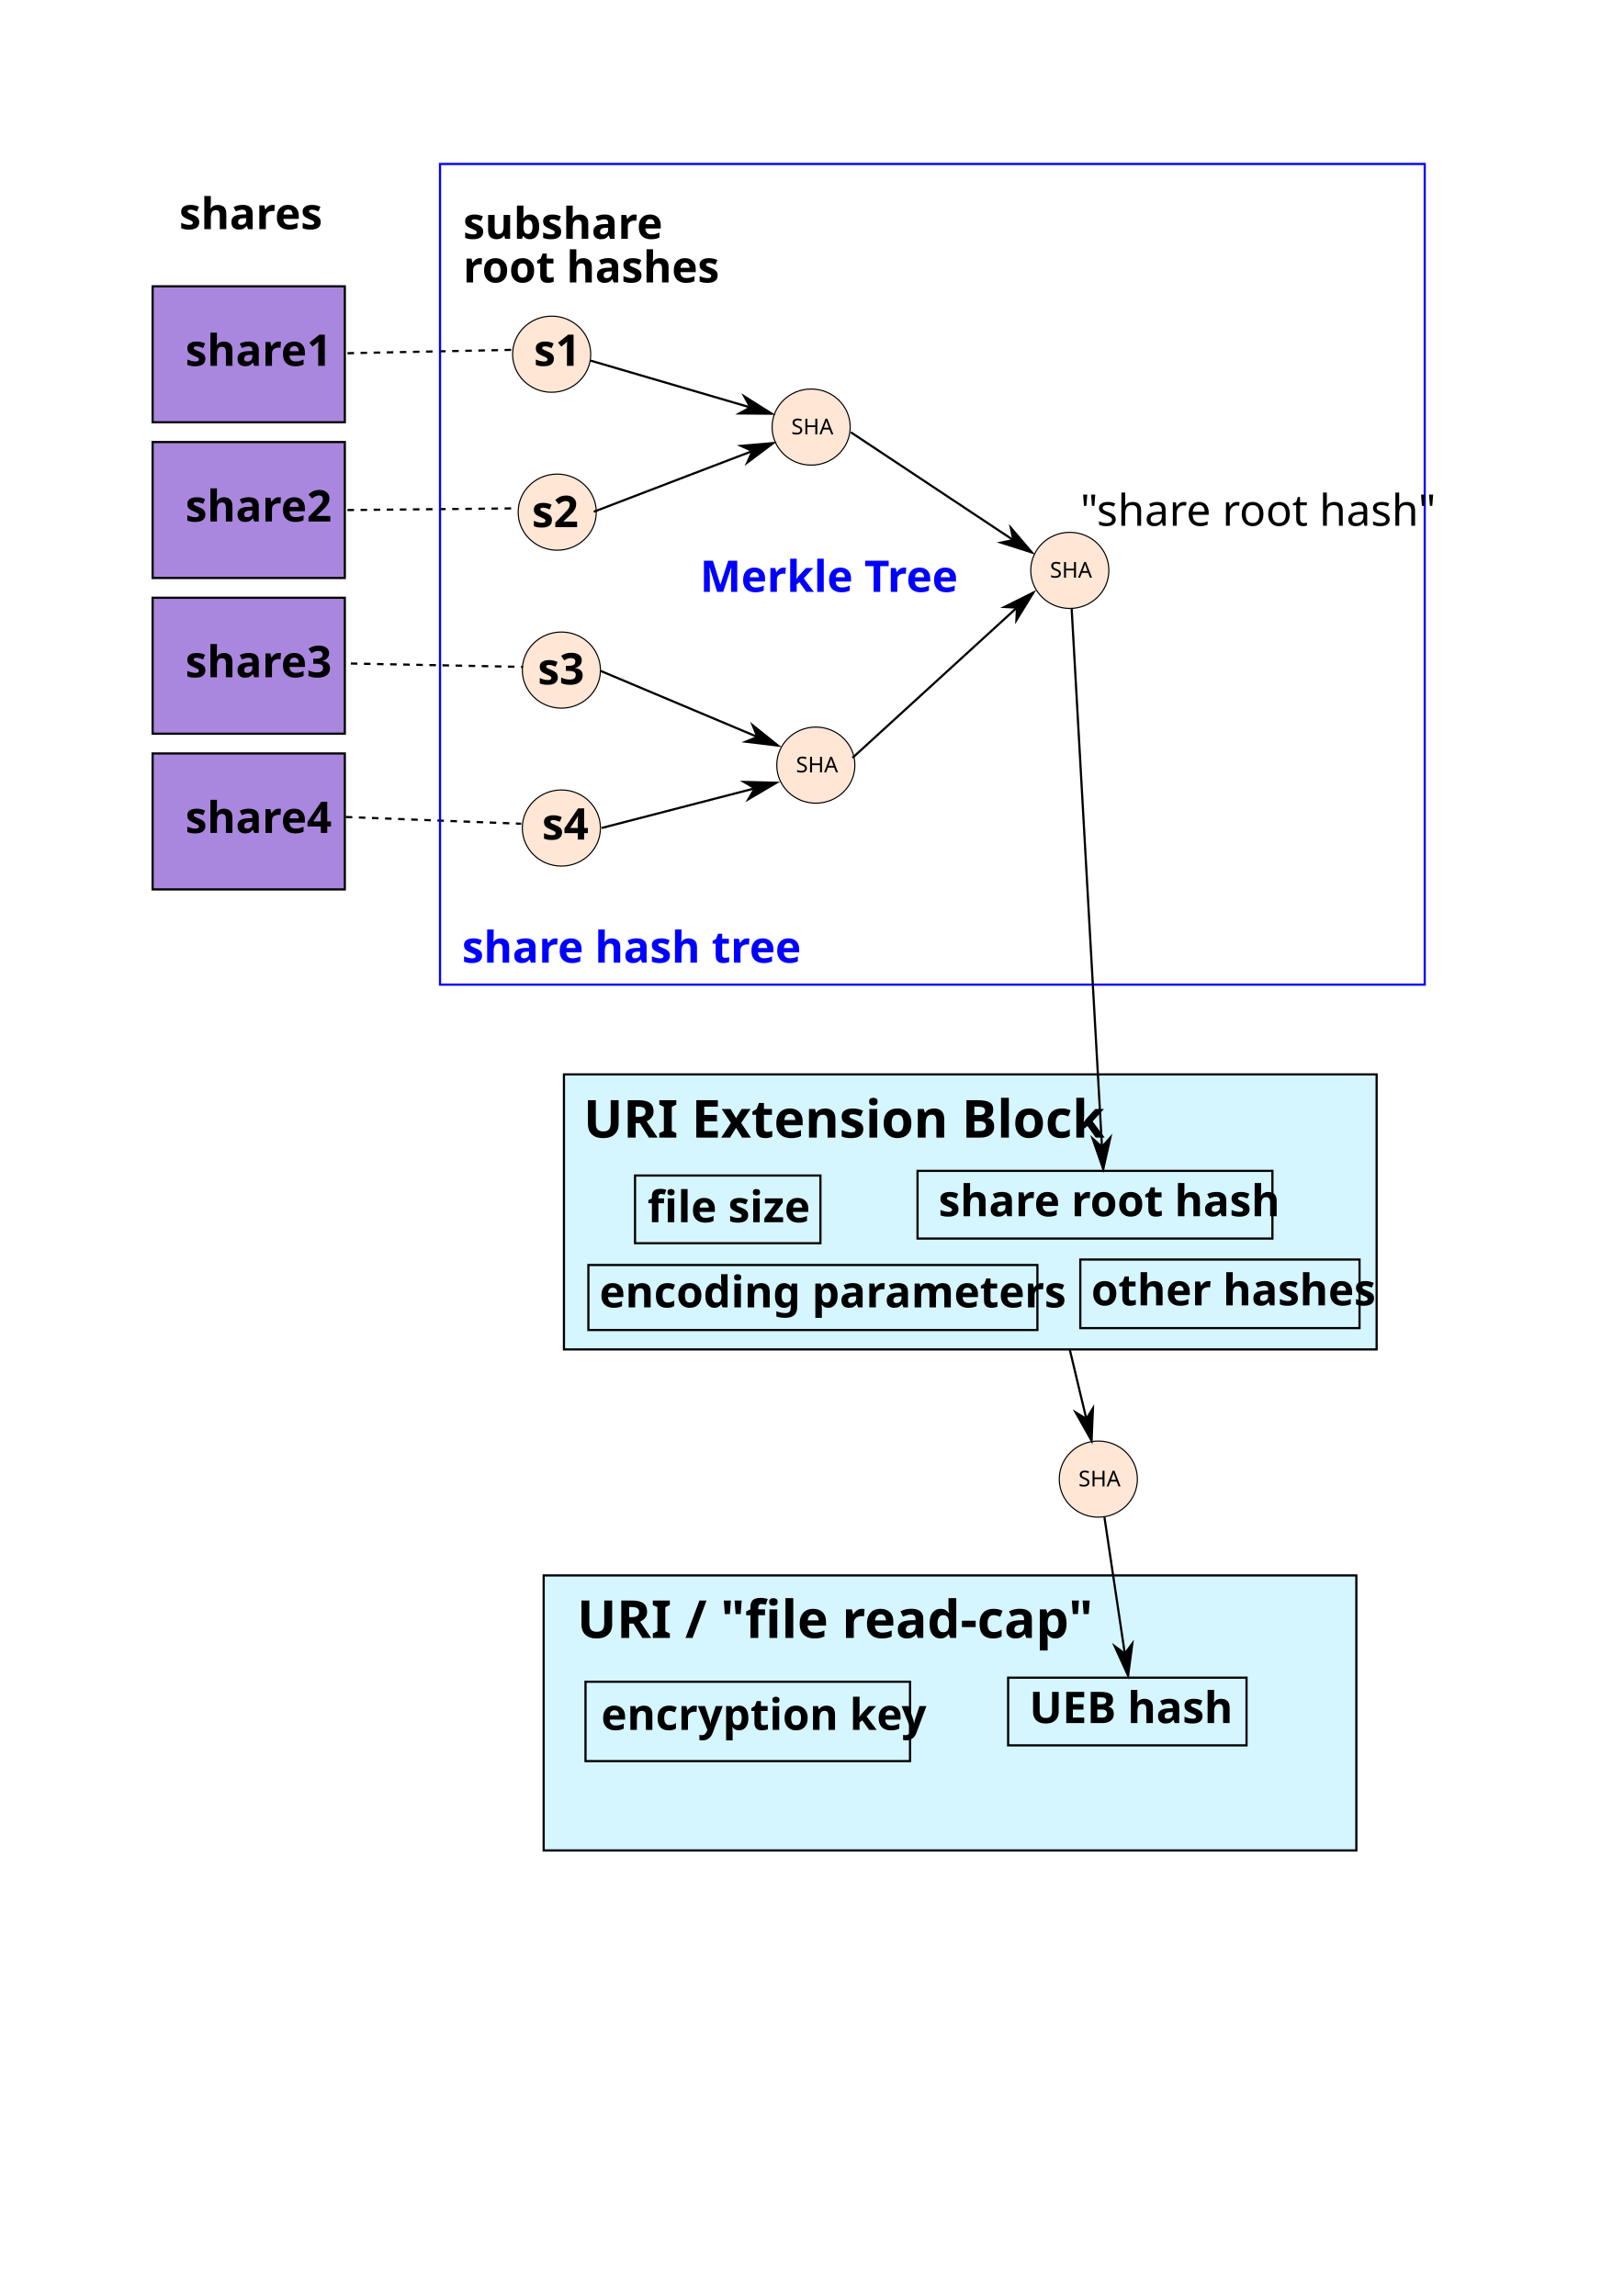
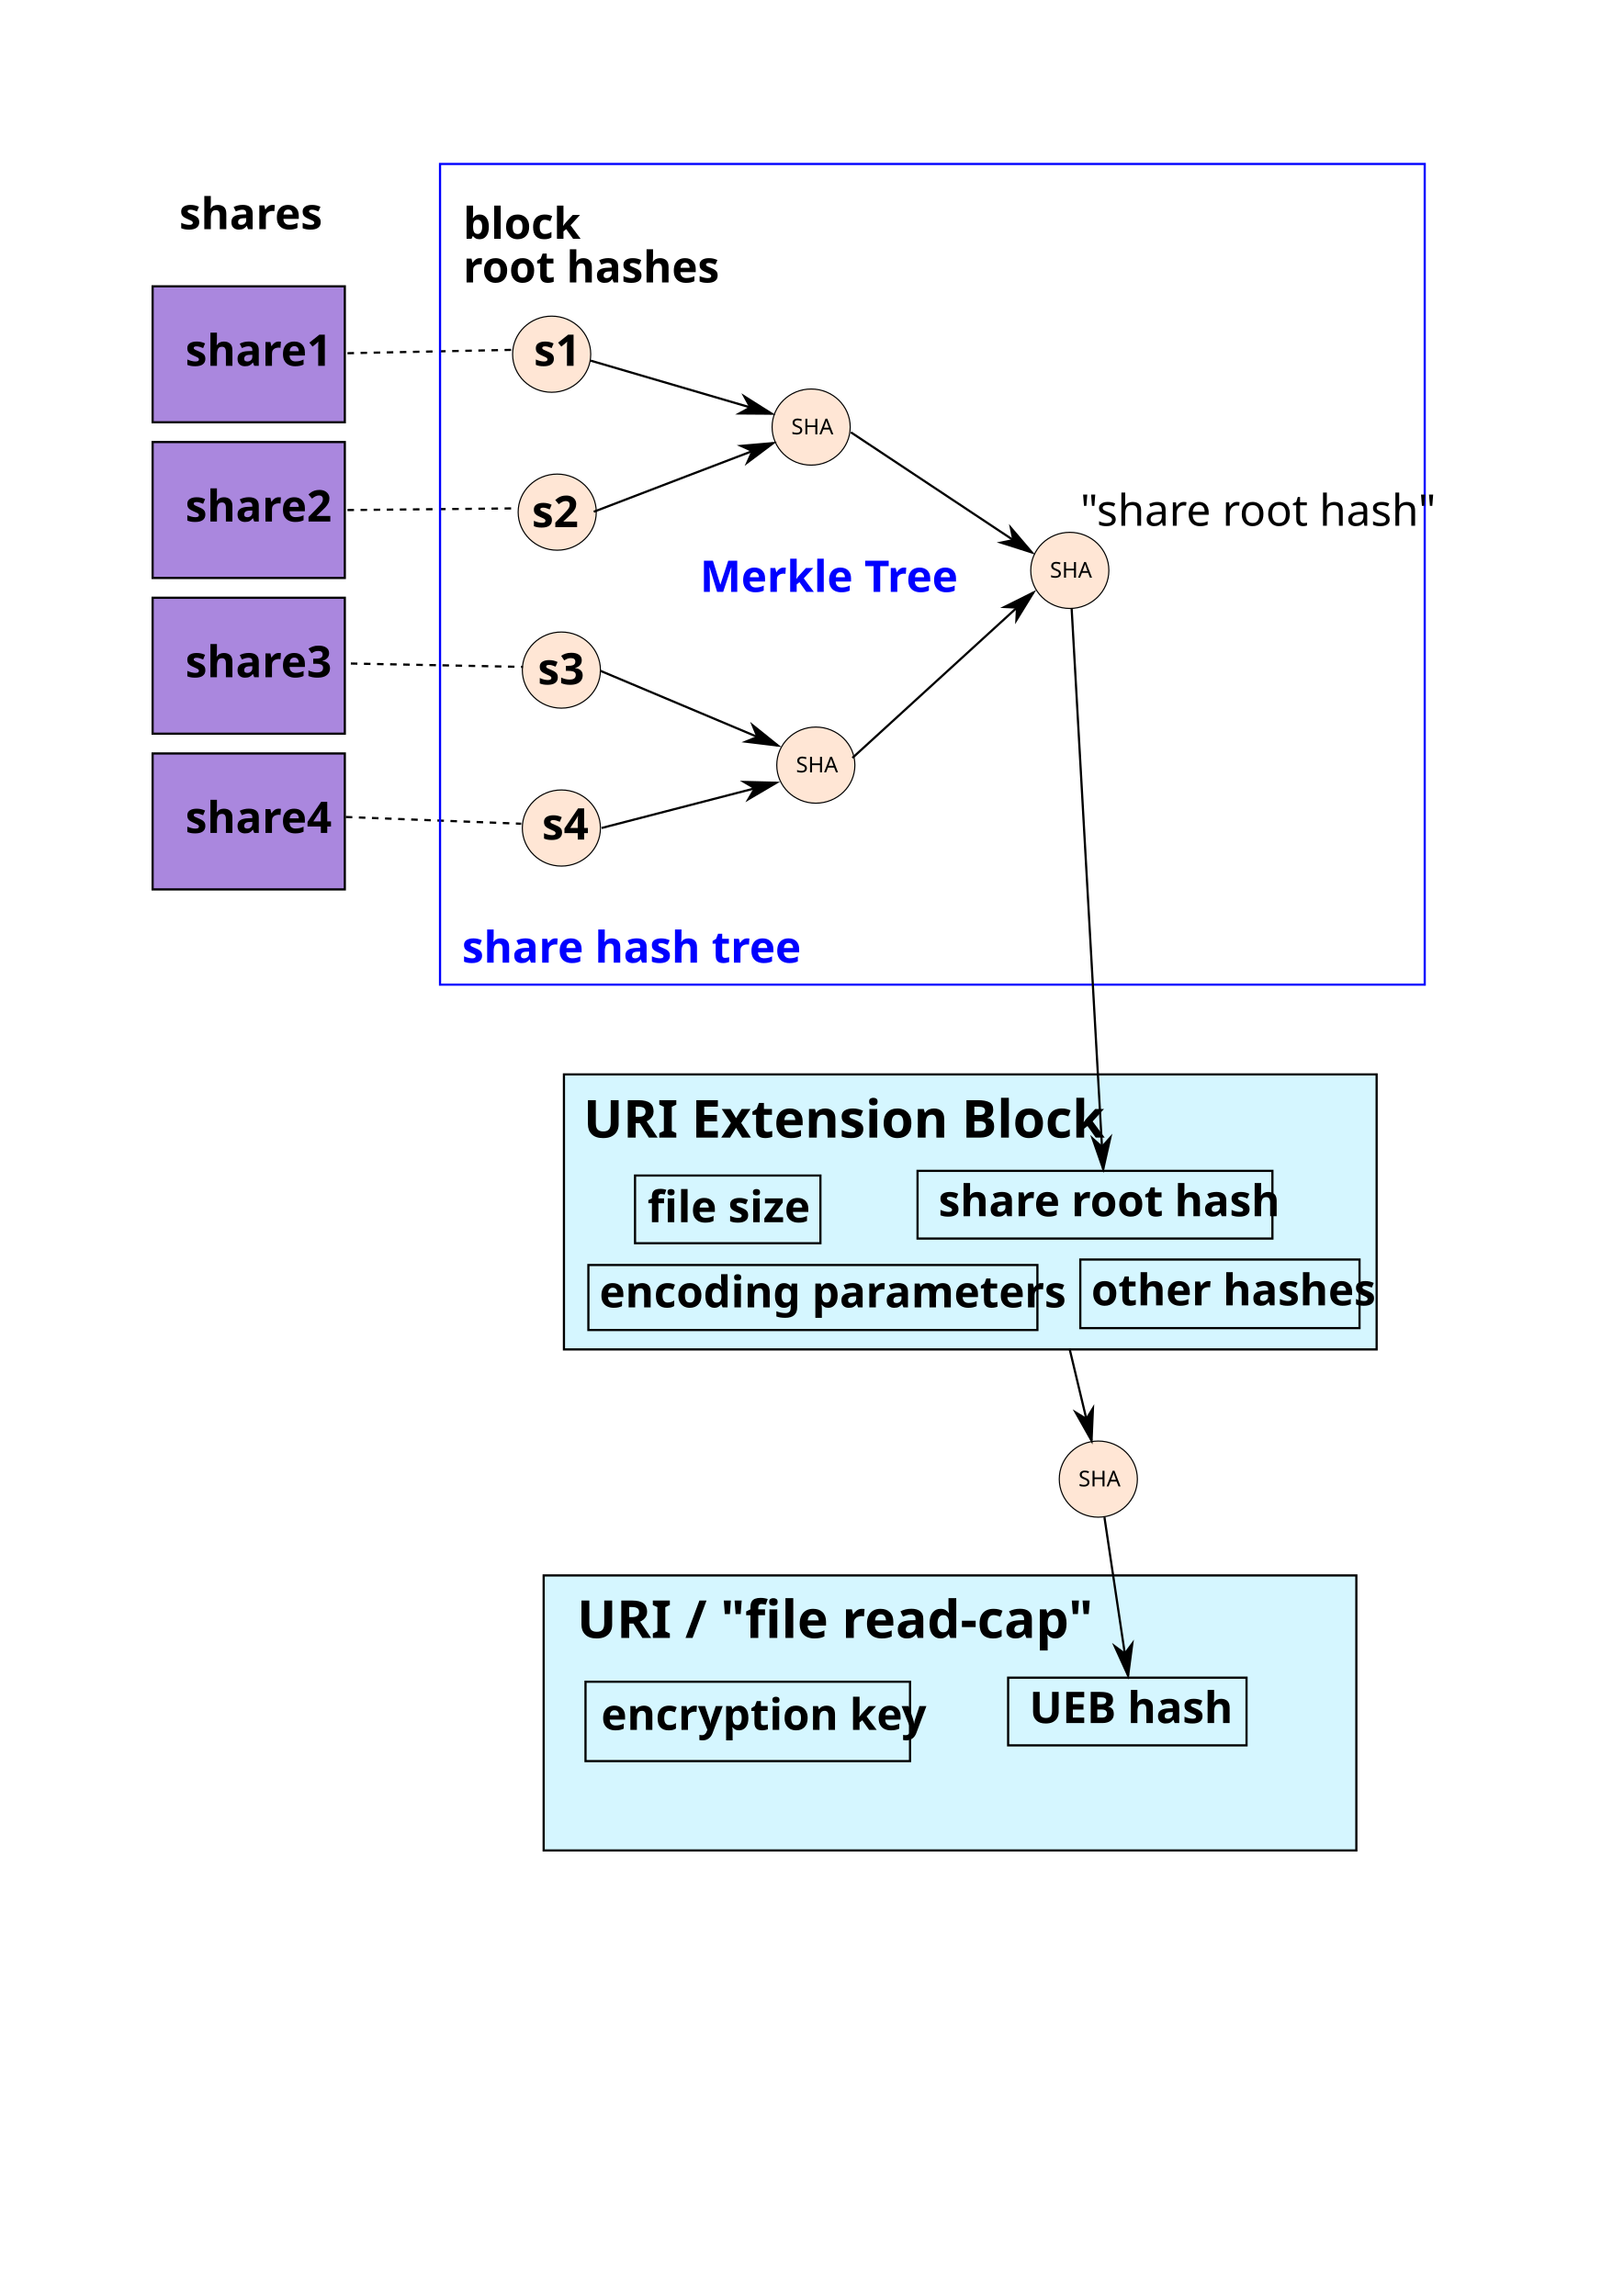
<svg xmlns="http://www.w3.org/2000/svg" width="744.094" height="1052.362" id="svg2">
  <defs id="defs4">
    <marker orient="auto" refY="0.0" refX="0.0" id="Arrow1Lend" style="overflow:visible;">
      <path id="path2976" d="M 0.0,0.0 L 5.0,-5.0 L -12.5,0.0 L 5.0,5.0 L 0.0,0.0 z " style="fill-rule:evenodd;stroke:#000000;stroke-width:1.0pt;marker-start:none;" transform="scale(0.8) rotate(180) translate(12.5,0)" />
    </marker>
  </defs>
  <g id="layer1">
    <text xml:space="preserve" style="font-size:20px;font-style:normal;font-variant:normal;font-weight:bold;font-stretch:normal;text-align:start;line-height:100%;writing-mode:lr-tb;text-anchor:start;fill:black;fill-opacity:1;stroke:none;stroke-width:1px;stroke-linecap:butt;stroke-linejoin:miter;stroke-opacity:1;font-family:Bitstream Charter" x="212.252" y="109.452" id="text3632">
-       <tspan id="tspan3634" x="212.252" y="109.452">subshare</tspan>
+       <tspan id="tspan3634" x="212.252" y="109.452">block</tspan>
      <tspan x="212.252" y="129.452" id="tspan3636">root hashes</tspan>
    </text>
    <g id="g3642" transform="translate(-226.712,-129.0765)">
      <path style="fill:#ffe6d5;fill-opacity:1;stroke:black;stroke-opacity:1" id="path3644" d="M 642.528 196.101 A 34.958 34.073 0 1 1  572.611,196.101 A 34.958 34.073 0 1 1  642.528 196.101 z" transform="matrix(0.511994,0,0,0.511994,289.5084,379.3664)" />
      <text xml:space="preserve" style="font-size:10px;font-style:normal;font-variant:normal;font-weight:normal;font-stretch:normal;text-align:start;line-height:100%;writing-mode:lr-tb;text-anchor:start;fill:black;fill-opacity:1;stroke:none;stroke-width:1px;stroke-linecap:butt;stroke-linejoin:miter;stroke-opacity:1;font-family:Bitstream Charter" x="591.476" y="483.094" id="text3646">
        <tspan y="483.094" x="591.476" id="tspan3648">SHA</tspan>
      </text>
    </g>
    <g id="g3675" transform="translate(175.712,7.63966)">
      <path transform="matrix(0.511994,0,0,0.511994,-233.9701,54.30905)" d="M 642.528 196.101 A 34.958 34.073 0 1 1  572.611,196.101 A 34.958 34.073 0 1 1  642.528 196.101 z" id="path3331" style="fill:#ffe6d5;fill-opacity:1;stroke:black;stroke-opacity:1" />
      <text id="text3653" y="160.032" x="68.929" style="font-size:20px;font-style:normal;font-variant:normal;font-weight:bold;font-stretch:normal;text-align:start;line-height:100%;writing-mode:lr-tb;text-anchor:start;fill:black;fill-opacity:1;stroke:none;stroke-width:1px;stroke-linecap:butt;stroke-linejoin:miter;stroke-opacity:1;font-family:Bitstream Charter" xml:space="preserve">
        <tspan y="160.032" x="68.929" id="tspan3655">s1</tspan>
      </text>
    </g>
    <g id="g3686" transform="translate(175.712,2.282887)">
      <path style="fill:#ffe6d5;fill-opacity:1;stroke:black;stroke-opacity:1" id="path3657" d="M 642.528 196.101 A 34.958 34.073 0 1 1  572.611,196.101 A 34.958 34.073 0 1 1  642.528 196.101 z" transform="matrix(0.511994,0,0,0.511994,-231.4293,132.056)" />
      <text xml:space="preserve" style="font-size:20px;font-style:normal;font-variant:normal;font-weight:bold;font-stretch:normal;text-align:start;line-height:100%;writing-mode:lr-tb;text-anchor:start;fill:black;fill-opacity:1;stroke:none;stroke-width:1px;stroke-linecap:butt;stroke-linejoin:miter;stroke-opacity:1;font-family:Bitstream Charter" x="68.03" y="239.329" id="text3659">
        <tspan y="239.329" x="68.03" id="tspan3680">s2</tspan>
      </text>
    </g>
    <g id="g3691" transform="translate(175.712,0.186429)">
      <path transform="matrix(0.511994,0,0,0.511994,-229.5194,206.5426)" d="M 642.528 196.101 A 34.958 34.073 0 1 1  572.611,196.101 A 34.958 34.073 0 1 1  642.528 196.101 z" id="path3663" style="fill:#ffe6d5;fill-opacity:1;stroke:black;stroke-opacity:1" />
      <text id="text3665" y="313.495" x="70.73" style="font-size:20px;font-style:normal;font-variant:normal;font-weight:bold;font-stretch:normal;text-align:start;line-height:100%;writing-mode:lr-tb;text-anchor:start;fill:black;fill-opacity:1;stroke:none;stroke-width:1px;stroke-linecap:butt;stroke-linejoin:miter;stroke-opacity:1;font-family:Bitstream Charter" xml:space="preserve">
        <tspan y="313.495" x="70.73" id="tspan3682">s3</tspan>
      </text>
    </g>
    <g id="g3696" transform="translate(175.712,7.639653)">
      <path style="fill:#ffe6d5;fill-opacity:1;stroke:black;stroke-opacity:1" id="path3669" d="M 642.528 196.101 A 34.958 34.073 0 1 1  572.611,196.101 A 34.958 34.073 0 1 1  642.528 196.101 z" transform="matrix(0.511994,0,0,0.511994,-229.5194,271.4796)" />
      <text xml:space="preserve" style="font-size:20px;font-style:normal;font-variant:normal;font-weight:bold;font-stretch:normal;text-align:start;line-height:100%;writing-mode:lr-tb;text-anchor:start;fill:black;fill-opacity:1;stroke:none;stroke-width:1px;stroke-linecap:butt;stroke-linejoin:miter;stroke-opacity:1;font-family:Bitstream Charter" x="72.67" y="377.162" id="text3671">
        <tspan y="377.162" x="72.67" id="tspan3684">s4</tspan>
      </text>
    </g>
    <g transform="translate(-228.8541,-284.0256)" id="g3701">
      <path transform="matrix(0.511994,0,0,0.511994,289.5084,379.3664)" d="M 642.528 196.101 A 34.958 34.073 0 1 1  572.611,196.101 A 34.958 34.073 0 1 1  642.528 196.101 z" id="path3703" style="fill:#ffe6d5;fill-opacity:1;stroke:black;stroke-opacity:1" />
      <text id="text3705" y="483.094" x="591.476" style="font-size:10px;font-style:normal;font-variant:normal;font-weight:normal;font-stretch:normal;text-align:start;line-height:100%;writing-mode:lr-tb;text-anchor:start;fill:black;fill-opacity:1;stroke:none;stroke-width:1px;stroke-linecap:butt;stroke-linejoin:miter;stroke-opacity:1;font-family:Bitstream Charter" xml:space="preserve">
        <tspan id="tspan3707" x="591.476" y="483.094">SHA</tspan>
      </text>
    </g>
    <g transform="translate(-110.3217,-218.3329)" id="g3709">
      <path transform="matrix(0.511994,0,0,0.511994,289.5084,379.3664)" d="M 642.528 196.101 A 34.958 34.073 0 1 1  572.611,196.101 A 34.958 34.073 0 1 1  642.528 196.101 z" id="path3711" style="fill:#ffe6d5;fill-opacity:1;stroke:black;stroke-opacity:1" />
      <text id="text3713" y="483.094" x="591.476" style="font-size:10px;font-style:normal;font-variant:normal;font-weight:normal;font-stretch:normal;text-align:start;line-height:100%;writing-mode:lr-tb;text-anchor:start;fill:black;fill-opacity:1;stroke:none;stroke-width:1px;stroke-linecap:butt;stroke-linejoin:miter;stroke-opacity:1;font-family:Bitstream Charter" xml:space="preserve">
        <tspan id="tspan3715" x="591.476" y="483.094">SHA</tspan>
      </text>
    </g>
    <path style="fill:none;fill-rule:evenodd;stroke:black;stroke-width:1px;stroke-linecap:butt;stroke-linejoin:miter;marker-end:url(#Arrow1Lend);stroke-opacity:1" d="M 270.681,165.296 L 353.511,189.574" id="path3717" />
    <path style="fill:none;fill-rule:evenodd;stroke:black;stroke-width:1px;stroke-linecap:butt;stroke-linejoin:miter;marker-end:url(#Arrow1Lend);stroke-opacity:1" d="M 272.109,234.559 C 275.679,233.131 354.225,203.141 354.225,203.141" id="path3719" />
    <path style="fill:none;fill-rule:evenodd;stroke:black;stroke-width:1px;stroke-linecap:butt;stroke-linejoin:miter;marker-end:url(#Arrow1Lend);stroke-opacity:1" d="M 274.965,307.392 L 356.367,341.666" id="path3721" />
    <path style="fill:none;fill-rule:evenodd;stroke:black;stroke-width:1px;stroke-linecap:butt;stroke-linejoin:miter;marker-end:url(#Arrow1Lend);stroke-opacity:1" d="M 275.679,379.511 L 355.653,358.804" id="path3723" />
    <path style="fill:none;fill-rule:evenodd;stroke:black;stroke-width:1px;stroke-linecap:butt;stroke-linejoin:miter;marker-end:url(#Arrow1Lend);stroke-opacity:1" d="M 390.641,347.379 L 473.471,271.689" id="path3725" />
    <path style="fill:none;fill-rule:evenodd;stroke:black;stroke-width:1px;stroke-linecap:butt;stroke-linejoin:miter;marker-end:url(#Arrow1Lend);stroke-opacity:1" d="M 389.927,198.142 L 472.757,253.124" id="path3727" />
    <text xml:space="preserve" style="font-size:20px;font-style:normal;font-variant:normal;font-weight:bold;font-stretch:normal;text-align:start;line-height:100%;writing-mode:lr-tb;text-anchor:start;fill:black;fill-opacity:1;stroke:none;stroke-width:1px;stroke-linecap:butt;stroke-linejoin:miter;stroke-opacity:1;font-family:Bitstream Charter" x="82.126" y="105.045" id="text4615">
      <tspan id="tspan4617" x="82.126" y="105.045">shares</tspan>
    </text>
    <g id="g4662" transform="translate(0,-7.629395e-6)">
      <rect ry="0" y="131.232" x="69.941" height="62.311" width="88.077" id="rect3245" style="fill:#aa87de;fill-opacity:1;stroke:black;stroke-opacity:1" />
      <text id="text4619" y="167.668" x="84.928" style="font-size:20px;font-style:normal;font-variant:normal;font-weight:bold;font-stretch:normal;text-align:start;line-height:100%;writing-mode:lr-tb;text-anchor:start;fill:black;fill-opacity:1;stroke:none;stroke-width:1px;stroke-linecap:butt;stroke-linejoin:miter;stroke-opacity:1;font-family:Bitstream Charter" xml:space="preserve">
        <tspan y="167.668" x="84.928" id="tspan4621">share1</tspan>
      </text>
    </g>
    <g id="g4657" transform="translate(-0.77298,-0.515305)">
      <rect style="fill:#aa87de;fill-opacity:1;stroke:black;stroke-opacity:1" id="rect4623" width="88.077" height="62.311" x="70.714" y="203.119" ry="0" />
      <text xml:space="preserve" style="font-size:20px;font-style:normal;font-variant:normal;font-weight:bold;font-stretch:normal;text-align:start;line-height:100%;writing-mode:lr-tb;text-anchor:start;fill:black;fill-opacity:1;stroke:none;stroke-width:1px;stroke-linecap:butt;stroke-linejoin:miter;stroke-opacity:1;font-family:Bitstream Charter" x="85.701" y="239.555" id="text4625">
        <tspan y="239.555" x="85.701" id="tspan4641">share2</tspan>
      </text>
    </g>
    <g id="g4652" transform="translate(-3.864891,1.288307)">
      <rect ry="0" y="272.687" x="73.806" height="62.311" width="88.077" id="rect4629" style="fill:#aa87de;fill-opacity:1;stroke:black;stroke-opacity:1" />
      <text id="text4631" y="309.123" x="88.793" style="font-size:20px;font-style:normal;font-variant:normal;font-weight:bold;font-stretch:normal;text-align:start;line-height:100%;writing-mode:lr-tb;text-anchor:start;fill:black;fill-opacity:1;stroke:none;stroke-width:1px;stroke-linecap:butt;stroke-linejoin:miter;stroke-opacity:1;font-family:Bitstream Charter" xml:space="preserve">
        <tspan y="309.123" x="88.793" id="tspan4643">share3</tspan>
      </text>
    </g>
    <g id="g4647" transform="translate(-4.637871,0)">
      <rect style="fill:#aa87de;fill-opacity:1;stroke:black;stroke-opacity:1" id="rect4635" width="88.077" height="62.311" x="74.579" y="345.347" ry="0" />
      <text xml:space="preserve" style="font-size:20px;font-style:normal;font-variant:normal;font-weight:bold;font-stretch:normal;text-align:start;line-height:100%;writing-mode:lr-tb;text-anchor:start;fill:black;fill-opacity:1;stroke:none;stroke-width:1px;stroke-linecap:butt;stroke-linejoin:miter;stroke-opacity:1;font-family:Bitstream Charter" x="89.566" y="381.782" id="text4637">
        <tspan y="381.782" x="89.566" id="tspan4645">share4</tspan>
      </text>
    </g>
    <path style="fill:none;fill-rule:evenodd;stroke:black;stroke-width:1;stroke-linecap:butt;stroke-linejoin:miter;stroke-opacity:1;stroke-miterlimit:4;stroke-dasharray:3,3;stroke-dashoffset:0" d="M 159.233,161.892 L 234.985,160.346" id="path4667" />
    <path style="fill:none;fill-rule:evenodd;stroke:black;stroke-width:1;stroke-linecap:butt;stroke-linejoin:miter;stroke-opacity:1;stroke-miterlimit:4;stroke-dasharray:3,3;stroke-dashoffset:0" d="M 159.233,233.779 L 236.531,233.006" id="path4669" />
    <path style="fill:none;fill-rule:evenodd;stroke:black;stroke-width:1;stroke-linecap:butt;stroke-linejoin:miter;stroke-opacity:1;stroke-miterlimit:4;stroke-dasharray:3,3;stroke-dashoffset:0" d="M 160.779,304.12 L 239.623,305.666" id="path4671" />
    <path style="fill:none;fill-rule:evenodd;stroke:black;stroke-width:1;stroke-linecap:butt;stroke-linejoin:miter;stroke-opacity:1;stroke-miterlimit:4;stroke-dasharray:3,3;stroke-dashoffset:0" d="M 158.46,374.461 L 238.85,377.553" id="path4673" />
    <rect style="fill:none;fill-opacity:1;stroke:blue;stroke-width:1;stroke-miterlimit:4;stroke-dasharray:none;stroke-dashoffset:0;stroke-opacity:1" id="rect5560" width="451.253" height="376.152" x="201.654" y="75.152" />
    <text xml:space="preserve" style="font-size:20px;font-style:normal;font-variant:normal;font-weight:bold;font-stretch:normal;text-align:start;line-height:100%;writing-mode:lr-tb;text-anchor:start;fill:blue;fill-opacity:1;stroke:none;stroke-width:1px;stroke-linecap:butt;stroke-linejoin:miter;stroke-opacity:1;font-family:Bitstream Charter" x="320.793" y="271.274" id="text3338">
      <tspan id="tspan3340" x="320.793" y="271.274">Merkle Tree</tspan>
    </text>
    <text xml:space="preserve" style="font-size:20;font-style:normal;font-variant:normal;font-weight:bold;font-stretch:normal;text-align:start;line-height:100%;writing-mode:lr;text-anchor:start;fill:blue;fill-opacity:1;stroke:none;stroke-width:1px;stroke-linecap:butt;stroke-linejoin:miter;stroke-opacity:1;font-family:Bitstream Charter" x="211.744" y="441.222" id="text3342">
      <tspan id="tspan7495" x="211.744" y="441.222">share hash tree</tspan>
    </text>
    <text xml:space="preserve" style="font-size:20px;font-style:normal;font-variant:normal;font-weight:normal;font-stretch:normal;text-align:start;line-height:100%;writing-mode:lr-tb;text-anchor:start;fill:black;fill-opacity:1;stroke:none;stroke-width:1px;stroke-linecap:butt;stroke-linejoin:miter;stroke-opacity:1;font-family:Bitstream Charter" x="495.057" y="240.973" id="text5566">
      <tspan id="tspan5568" x="495.057" y="240.973">"share root hash"</tspan>
    </text>
    <rect style="fill:#d5f6ff;fill-opacity:1;stroke:#000000;stroke-width:1;stroke-miterlimit:4;stroke-dasharray:none;stroke-dashoffset:0;stroke-opacity:1" id="rect8042" width="372.433" height="126.054" x="258.438" y="492.446" />
    <text xml:space="preserve" style="font-size:24px;font-style:normal;font-variant:normal;font-weight:bold;font-stretch:normal;text-align:start;line-height:100%;writing-mode:lr-tb;text-anchor:start;fill:#000000;fill-opacity:1;stroke:none;stroke-width:1px;stroke-linecap:butt;stroke-linejoin:miter;stroke-opacity:1;font-family:Bitstream Charter" x="267.388" y="521.406" id="text8044">
      <tspan id="tspan8046" x="267.388" y="521.406">URI Extension Block</tspan>
    </text>
    <path style="fill:none;fill-rule:evenodd;stroke:black;stroke-width:1px;stroke-linecap:butt;stroke-linejoin:miter;stroke-opacity:1;marker-end:url(#Arrow1Lend)" d="M 491.096,278.805 L 505.571,535.712" id="path8064" />
    <g id="g5534">
      <text id="text8048" y="560.191" x="296.71" style="font-size:20px;font-style:normal;font-variant:normal;font-weight:bold;font-stretch:normal;text-align:start;line-height:100%;writing-mode:lr-tb;text-anchor:start;fill:#000000;fill-opacity:1;stroke:none;stroke-width:1px;stroke-linecap:butt;stroke-linejoin:miter;stroke-opacity:1;font-family:Bitstream Charter" xml:space="preserve">
        <tspan y="560.191" x="296.71" id="tspan8050">file size</tspan>
      </text>
      <rect y="538.797" x="291.02" height="31.028" width="84.954" id="rect8066" style="fill:none;fill-opacity:1;stroke:#000000;stroke-width:1;stroke-miterlimit:4;stroke-dasharray:none;stroke-dashoffset:0;stroke-opacity:1" />
    </g>
    <g id="g5539" transform="translate(-21.38094,3.563491)">
      <text id="text8052" y="595.662" x="296.09" style="font-size:20px;font-style:normal;font-variant:normal;font-weight:bold;font-stretch:normal;text-align:start;line-height:100%;writing-mode:lr-tb;text-anchor:start;fill:#000000;fill-opacity:1;stroke:none;stroke-width:1px;stroke-linecap:butt;stroke-linejoin:miter;stroke-opacity:1;font-family:Bitstream Charter" xml:space="preserve">
        <tspan y="595.662" x="296.09" id="tspan8054">encoding parameters</tspan>
      </text>
      <rect style="fill:none;fill-opacity:1;stroke:#000000;stroke-width:1;stroke-miterlimit:4;stroke-dasharray:none;stroke-dashoffset:0;stroke-opacity:1" id="rect8068" width="205.772" height="29.795" x="291.02" y="576.245" />
    </g>
    <g id="g5529">
      <text id="text8060" y="557.451" x="430.069" style="font-size:20px;font-style:normal;font-variant:normal;font-weight:bold;font-stretch:normal;text-align:start;line-height:100%;writing-mode:lr-tb;text-anchor:start;fill:#000000;fill-opacity:1;stroke:none;stroke-width:1px;stroke-linecap:butt;stroke-linejoin:miter;stroke-opacity:1;font-family:Bitstream Charter" xml:space="preserve">
        <tspan y="557.451" x="430.069" id="tspan8062">share root hash</tspan>
      </text>
      <rect y="536.657" x="420.481" height="31.028" width="162.629" id="rect8070" style="fill:none;fill-opacity:1;stroke:black;stroke-width:1;stroke-miterlimit:4;stroke-dasharray:none;stroke-dashoffset:0;stroke-opacity:1" />
    </g>
    <flowRoot xml:space="preserve" id="flowRoot5444" style="fill:black;stroke:none;stroke-opacity:1;stroke-width:1px;stroke-linejoin:miter;stroke-linecap:butt;fill-opacity:1;font-family:Courier 10 Pitch;font-style:normal;font-weight:normal;font-size:18px;font-stretch:normal;font-variant:normal;text-anchor:start;text-align:start;writing-mode:lr;line-height:100%">
      <flowRegion id="flowRegion5446">
        <rect id="rect5448" width="440.868" height="206.595" x="212.526" y="478.048" />
      </flowRegion>
      <flowPara id="flowPara5450" />
    </flowRoot>
    <flowRoot style="fill:black;stroke:none;stroke-opacity:1;stroke-width:1px;stroke-linejoin:miter;stroke-linecap:butt;fill-opacity:1;font-family:Courier 10 Pitch;font-style:normal;font-weight:normal;font-size:18px;font-stretch:normal;font-variant:normal;text-anchor:start;text-align:start;writing-mode:lr;line-height:100%" id="flowRoot5452" xml:space="preserve">
      <flowRegion id="flowRegion5454">
        <rect y="478.048" x="212.526" height="206.595" width="440.868" id="rect5456" />
      </flowRegion>
      <flowPara id="flowPara5458" />
    </flowRoot>
    <rect y="722.088" x="249.143" height="126.054" width="372.433" id="rect5460" style="fill:#d5f6ff;fill-opacity:1;stroke:#000000;stroke-width:1;stroke-miterlimit:4;stroke-dasharray:none;stroke-dashoffset:0;stroke-opacity:1" />
    <text id="text5462" y="750.737" x="264.422" style="font-size:24px;font-style:normal;font-variant:normal;font-weight:bold;font-stretch:normal;text-align:start;line-height:100%;writing-mode:lr-tb;text-anchor:start;fill:#000000;fill-opacity:1;stroke:none;stroke-width:1px;stroke-linecap:butt;stroke-linejoin:miter;stroke-opacity:1;font-family:Bitstream Charter" xml:space="preserve">
      <tspan y="750.737" x="264.422" id="tspan5464">URI / "file read-cap"</tspan>
    </text>
    <g id="g5498">
      <text xml:space="preserve" style="font-size:20px;font-style:normal;font-variant:normal;font-weight:bold;font-stretch:normal;text-align:start;line-height:100%;writing-mode:lr-tb;text-anchor:start;fill:#000000;fill-opacity:1;stroke:none;stroke-width:1px;stroke-linecap:butt;stroke-linejoin:miter;stroke-opacity:1;font-family:Bitstream Charter" x="471.728" y="789.757" id="text5478">
        <tspan id="tspan5480" x="471.728" y="789.757">UEB hash</tspan>
      </text>
      <rect style="fill:none;fill-opacity:1;stroke:#000000;stroke-width:1;stroke-miterlimit:4;stroke-dasharray:none;stroke-dashoffset:0;stroke-opacity:1" id="rect5486" width="109.25" height="31.028" x="461.998" y="768.953" />
    </g>
    <g id="g5503">
      <text xml:space="preserve" style="font-size:20px;font-style:normal;font-variant:normal;font-weight:bold;font-stretch:normal;text-align:start;line-height:100%;writing-mode:lr-tb;text-anchor:start;fill:#000000;fill-opacity:1;stroke:none;stroke-width:1px;stroke-linecap:butt;stroke-linejoin:miter;stroke-opacity:1;font-family:Bitstream Charter" x="275.496" y="792.894" id="text5474">
        <tspan id="tspan5476" x="275.496" y="792.894">encryption key</tspan>
      </text>
      <rect y="770.815" x="268.323" height="36.378" width="148.72" id="rect5488" style="fill:none;fill-opacity:1;stroke:#000000;stroke-width:1;stroke-miterlimit:4;stroke-dasharray:none;stroke-dashoffset:0;stroke-opacity:1" />
    </g>
    <g transform="translate(-97.25129,198.1785)" id="g5490">
      <path transform="matrix(0.511994,0,0,0.511994,289.5084,379.3664)" d="M 642.528,196.101 A 34.958,34.073 0 1 1 572.611,196.101 A 34.958,34.073 0 1 1 642.528,196.101 z" id="path5492" style="fill:#ffe6d5;fill-opacity:1;stroke:#000000;stroke-opacity:1" />
      <text id="text5494" y="483.094" x="591.476" style="font-size:10px;font-style:normal;font-variant:normal;font-weight:normal;font-stretch:normal;text-align:start;line-height:100%;writing-mode:lr-tb;text-anchor:start;fill:#000000;fill-opacity:1;stroke:none;stroke-width:1px;stroke-linecap:butt;stroke-linejoin:miter;stroke-opacity:1;font-family:Bitstream Charter" xml:space="preserve">
        <tspan id="tspan5496" x="591.476" y="483.094">SHA</tspan>
      </text>
    </g>
    <path id="path5508" d="M 490.16,618.226 L 500.193,660.167" style="fill:none;fill-rule:evenodd;stroke:#000000;stroke-width:1px;stroke-linecap:butt;stroke-linejoin:miter;marker-end:url(#Arrow1Lend);stroke-opacity:1" />
    <path style="fill:none;fill-rule:evenodd;stroke:#000000;stroke-width:1px;stroke-linecap:butt;stroke-linejoin:miter;marker-end:url(#Arrow1Lend);stroke-opacity:1" d="M 506.136,695.456 L 516.965,767.913" id="path5510" />
    <g id="g5524" transform="translate(-7.839679,-5.701585)">
      <rect style="fill:none;fill-opacity:1;stroke:#000000;stroke-width:1;stroke-miterlimit:4;stroke-dasharray:none;stroke-dashoffset:0;stroke-opacity:1" id="rect8072" width="127.961" height="31.435" x="502.91" y="583.001" />
      <text xml:space="preserve" style="font-size:20px;font-style:normal;font-variant:normal;font-weight:bold;font-stretch:normal;text-align:start;line-height:100%;writing-mode:lr-tb;text-anchor:start;fill:#000000;fill-opacity:1;stroke:none;stroke-width:1px;stroke-linecap:butt;stroke-linejoin:miter;stroke-opacity:1;font-family:Bitstream Charter" x="507.926" y="603.999" id="text5520">
        <tspan id="tspan5522" x="507.926" y="603.999">other hashes</tspan>
      </text>
    </g>
  </g>
</svg>
